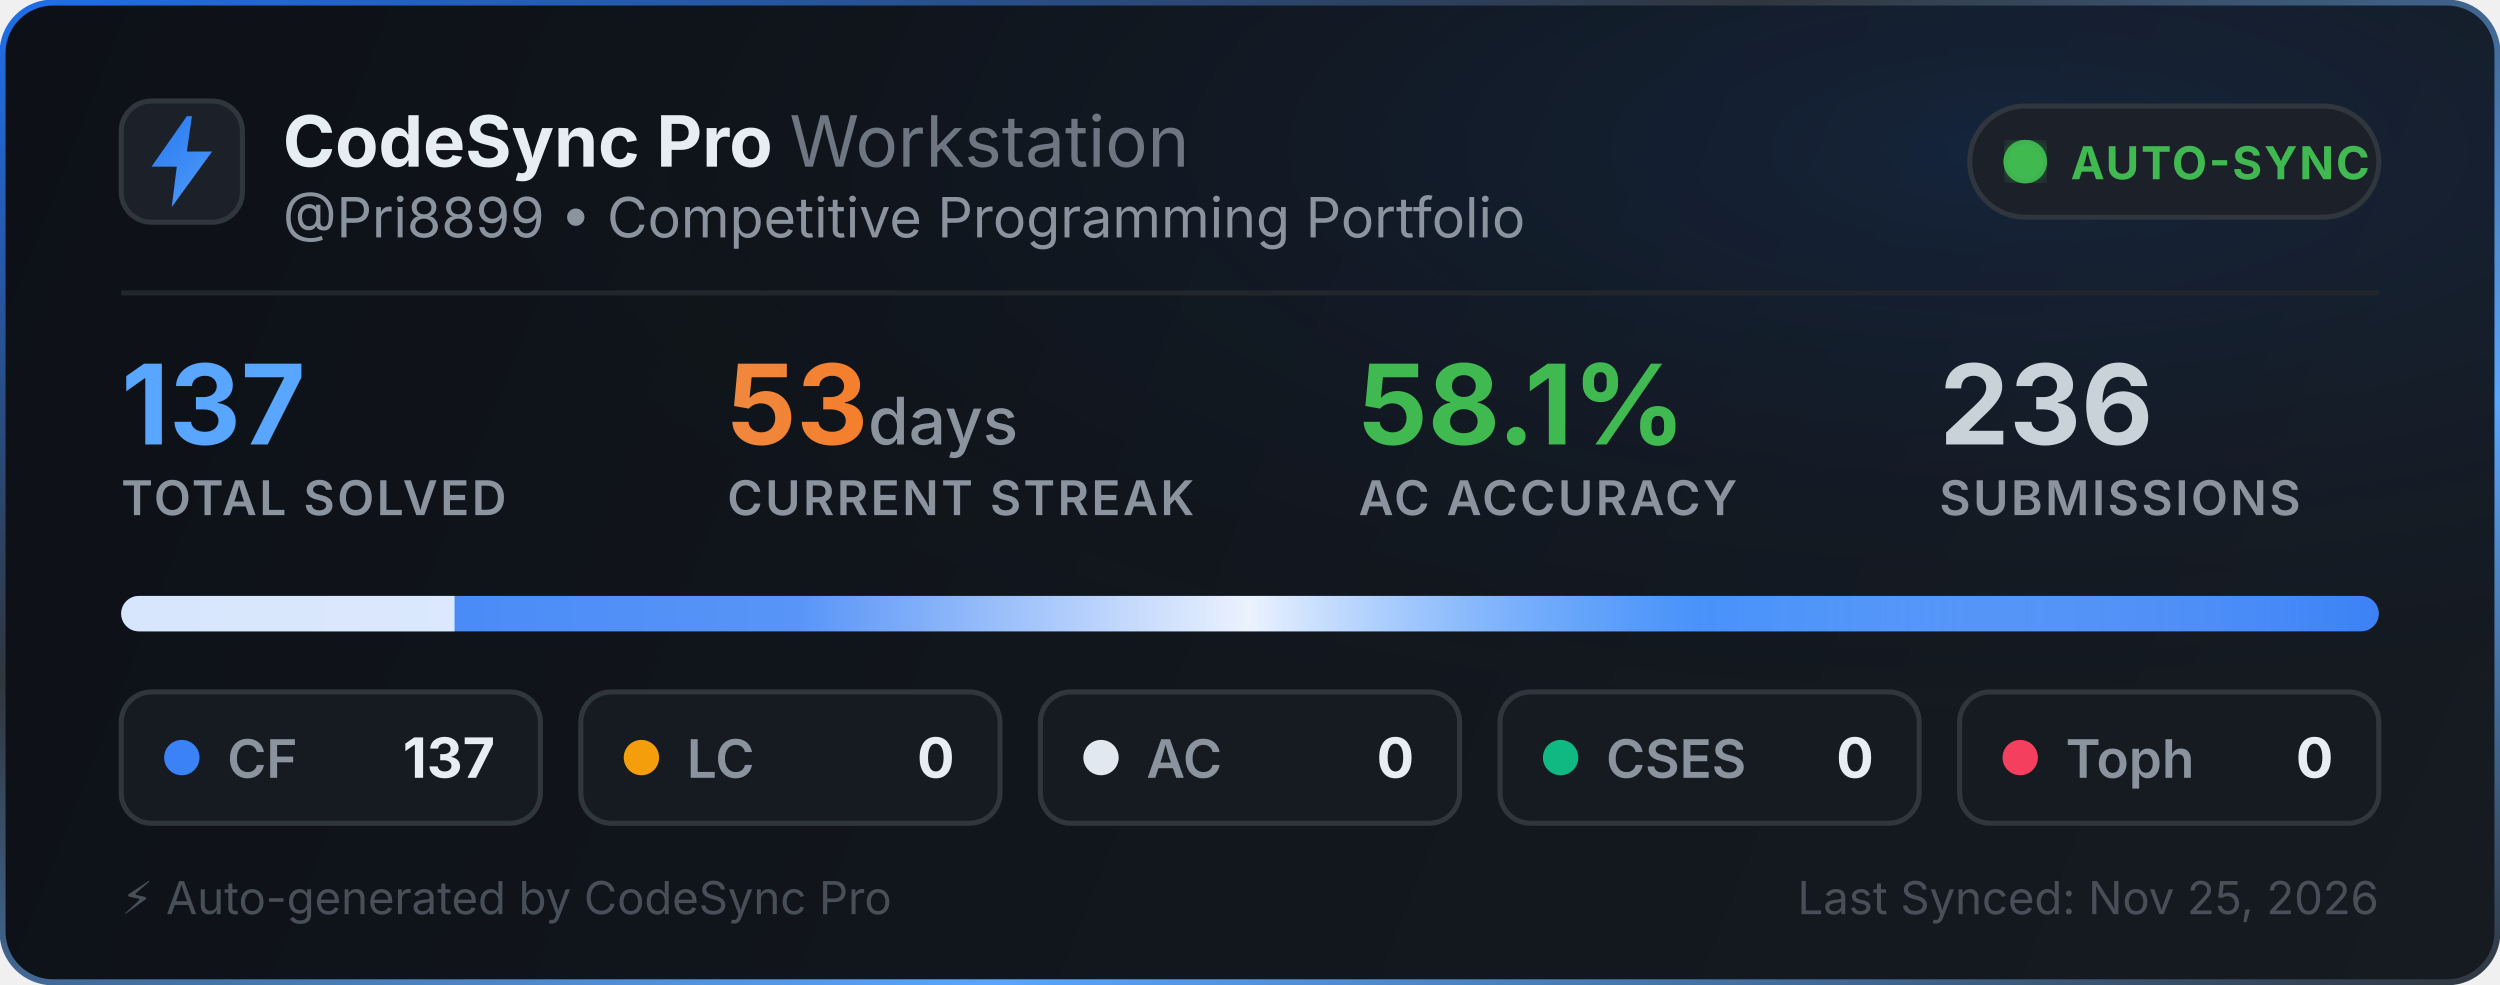
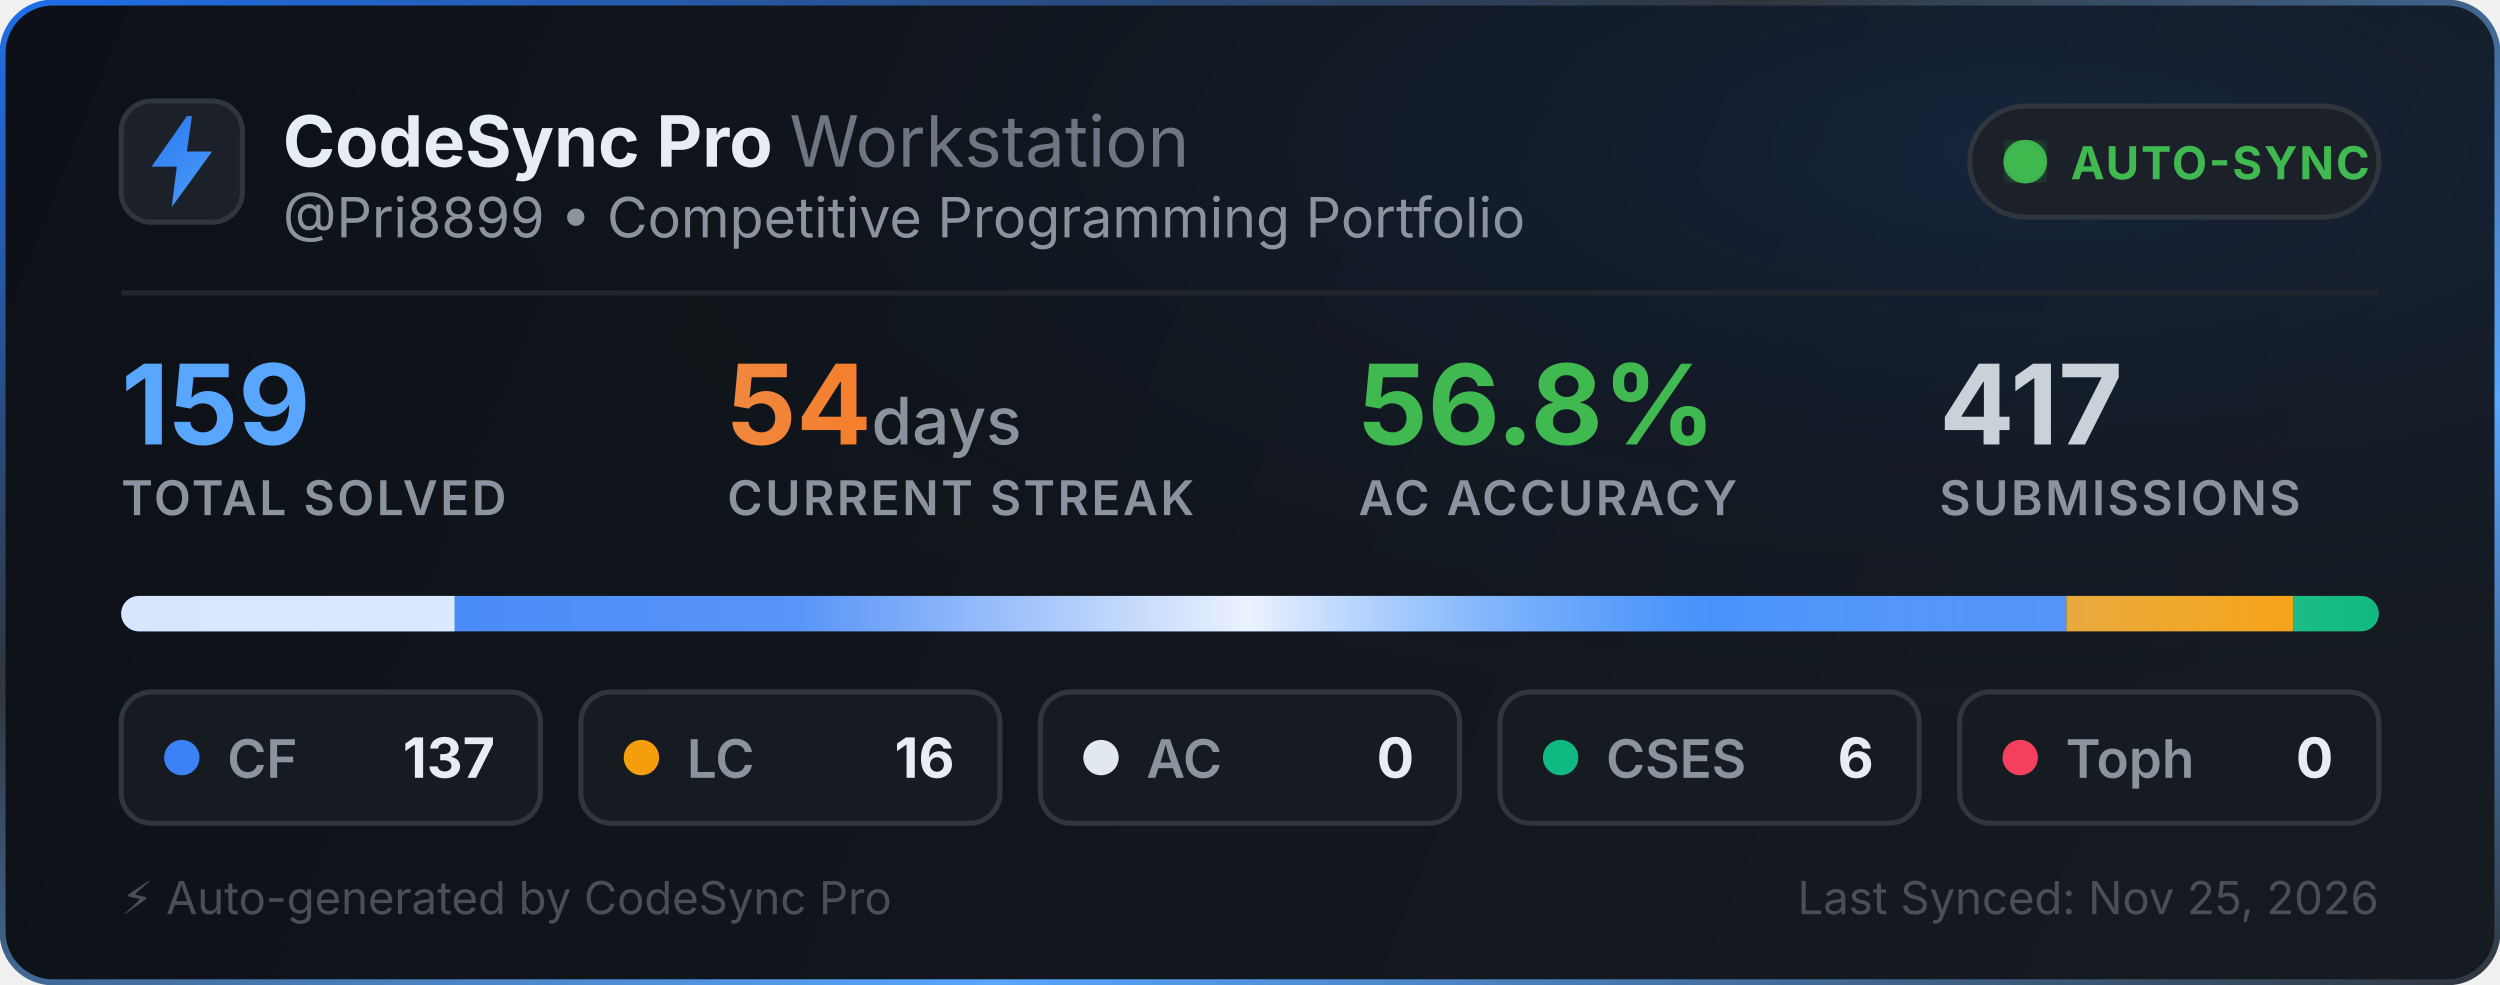
<svg xmlns="http://www.w3.org/2000/svg" width="495" height="195" viewBox="0 0 495 195" fill="none">
  <defs>
    <linearGradient id="bg" x1="0" y1="0" x2="495" y2="195" gradientUnits="userSpaceOnUse">
      <stop offset="0%" stop-color="#0d1117" />
      <stop offset="100%" stop-color="#161b22" />
    </linearGradient>
    <linearGradient id="border-flow" x1="0%" y1="0%" x2="100%" y2="100%">
      <stop offset="0%" stop-color="#1f6feb">
        <animate attributeName="stop-color" values="#1f6feb; #58a6ff; #3fb950; #1f6feb" dur="6s" repeatCount="indefinite" />
      </stop>
      <stop offset="35%" stop-color="#30363d">
        <animate attributeName="stop-color" values="#30363d; #1f6feb; #30363d; #30363d" dur="6s" repeatCount="indefinite" />
      </stop>
      <stop offset="70%" stop-color="#58a6ff">
        <animate attributeName="stop-color" values="#58a6ff; #3fb950; #1f6feb; #58a6ff" dur="6s" repeatCount="indefinite" />
      </stop>
      <stop offset="100%" stop-color="#30363d">
        <animate attributeName="stop-color" values="#30363d; #30363d; #58a6ff; #30363d" dur="6s" repeatCount="indefinite" />
      </stop>
    </linearGradient>
    <radialGradient id="aurora" cx="80%" cy="15%" r="65%">
      <stop offset="0%" stop-color="#1f6feb" stop-opacity="0.14">
        <animate attributeName="stop-opacity" values="0.06; 0.22; 0.06" dur="3.5s" repeatCount="indefinite" />
      </stop>
      <stop offset="100%" stop-color="#0d1117" stop-opacity="0" />
    </radialGradient>
    <linearGradient id="icon-grad" x1="0" y1="0" x2="24" y2="24" gradientUnits="userSpaceOnUse">
      <stop offset="0%" stop-color="#1f6feb">
        <animate attributeName="stop-color" values="#1f6feb; #58a6ff; #388bfd; #1f6feb" dur="2.5s" repeatCount="indefinite" />
      </stop>
      <stop offset="100%" stop-color="#58a6ff">
        <animate attributeName="stop-color" values="#58a6ff; #79c0ff; #1f6feb; #58a6ff" dur="2.5s" repeatCount="indefinite" />
      </stop>
    </linearGradient>
    <linearGradient id="streak-flame" x1="0%" y1="0%" x2="100%" y2="0%">
      <stop offset="0%" stop-color="#f0883e">
        <animate attributeName="stop-color" values="#f0883e; #ff7b72; #f97316; #f0883e" dur="2.2s" repeatCount="indefinite" />
      </stop>
      <stop offset="100%" stop-color="#f97316">
        <animate attributeName="stop-color" values="#f97316; #f0883e; #ff7b72; #f97316" dur="2.2s" repeatCount="indefinite" />
      </stop>
    </linearGradient>
    <linearGradient id="laser-sweep" x1="0%" y1="0%" x2="100%" y2="0%">
      <stop offset="0%" stop-color="#ffffff" stop-opacity="0" />
      <stop offset="30%" stop-color="#ffffff" stop-opacity="0.15" />
      <stop offset="50%" stop-color="#ffffff" stop-opacity="0.9" />
      <stop offset="70%" stop-color="#58a6ff" stop-opacity="0.45" />
      <stop offset="100%" stop-color="#ffffff" stop-opacity="0" />
      <animate attributeName="x1" values="-150%; 150%" dur="2.4s" repeatCount="indefinite" />
      <animate attributeName="x2" values="-50%; 250%" dur="2.4s" repeatCount="indefinite" />
    </linearGradient>
    <clipPath id="bar-clip">
      <rect x="24" y="118" width="447" height="7" rx="3.5" />
    </clipPath>
    <filter id="glow">
      <feGaussianBlur stdDeviation="2" result="blur" />
      <feMerge>
        <feMergeNode in="blur" />
        <feMergeNode in="SourceGraphic" />
      </feMerge>
    </filter>
  </defs>
  <style>
    .title { font-family: -apple-system, BlinkMacSystemFont, "Segoe UI", Inter, Helvetica, Arial, sans-serif; font-size: 14px; font-weight: 700; fill: #e6edf3; }
    .subtitle { font-family: -apple-system, BlinkMacSystemFont, "Segoe UI", Inter, Helvetica, Arial, sans-serif; font-size: 11px; fill: #8b949e; }
    .stat-val { font-family: -apple-system, BlinkMacSystemFont, "Segoe UI", Inter, Helvetica, Arial, sans-serif; font-weight: 700; }
    .stat-lbl { font-family: -apple-system, BlinkMacSystemFont, "Segoe UI", Inter, Helvetica, Arial, sans-serif; font-size: 9.5px; font-weight: 600; fill: #8b949e; letter-spacing: 0.5px; }
  </style>
  <rect x="0.5" y="0.5" width="494" height="194" rx="10" fill="url(#bg)" stroke="url(#border-flow)" stroke-width="1.2" />
  <rect x="1" y="1" width="493" height="193" rx="10" fill="url(#aurora)" pointer-events="none" />
  <g transform="translate(24, 20)">
    <rect width="24" height="24" rx="6" fill="#1c2129" stroke="#30363d" stroke-width="1" />
    <path d="M13 3L6 13h5l-1 8 8-11h-5l1-7z" fill="url(#icon-grad)" />
  </g>
  <g>
    <text x="56" y="33" class="title">CodeSync Pro <tspan font-weight="400" fill="#6e7681">Workstation</tspan>
    </text>
    <text x="56" y="47" class="subtitle">@Pri8899 • Competitive Programming Portfolio</text>
  </g>
  <g transform="translate(390, 21)">
    <rect width="81" height="22" rx="11" fill="#1c2129" stroke="#30363d" stroke-width="1" />
    <circle cx="11" cy="11" r="3.5" fill="#3fb950" filter="url(#glow)" />
    <circle cx="11" cy="11" r="3.5" fill="none" stroke="#3fb950" stroke-width="1.6" opacity="0.8">
      <animate attributeName="r" values="3.5; 10" dur="2s" repeatCount="indefinite" />
      <animate attributeName="opacity" values="0.85; 0" dur="2s" repeatCount="indefinite" />
      <animate attributeName="stroke-width" values="1.6; 0.2" dur="2s" repeatCount="indefinite" />
    </circle>
    <circle cx="11" cy="11" r="3.5" fill="none" stroke="#3fb950" stroke-width="1.6" opacity="0.8">
      <animate attributeName="r" values="3.5; 10" dur="2s" begin="1s" repeatCount="indefinite" />
      <animate attributeName="opacity" values="0.85; 0" dur="2s" begin="1s" repeatCount="indefinite" />
      <animate attributeName="stroke-width" values="1.6; 0.2" dur="2s" begin="1s" repeatCount="indefinite" />
    </circle>
    <text x="20" y="14.5" font-family="-apple-system, BlinkMacSystemFont, Segoe UI, Inter, Helvetica, Arial, sans-serif" font-size="9" font-weight="700" fill="#3fb950" letter-spacing="0.4px">AUTO-SYNC</text>
  </g>
  <line x1="24" y1="58" x2="471" y2="58" stroke="#21262d" stroke-width="1" />
  <g transform="translate(24, 68)">
    <g>
-       <text x="0" y="20" class="stat-val" font-size="22" fill="#58a6ff">137</text>
+       <text x="0" y="20" class="stat-val" font-size="22" fill="#58a6ff">159</text>
      <text x="0" y="34" class="stat-lbl">TOTAL SOLVED</text>
    </g>
    <g>
-       <text x="120" y="20" class="stat-val" font-size="22" fill="url(#streak-flame)">53<tspan font-size="13" font-weight="500" fill="#8b949e"> days</tspan>
+       <text x="120" y="20" class="stat-val" font-size="22" fill="url(#streak-flame)">54<tspan font-size="13" font-weight="500" fill="#8b949e"> days</tspan>
      </text>
      <text x="120" y="34" class="stat-lbl">CURRENT STREAK</text>
    </g>
    <g>
-       <text x="245" y="20" class="stat-val" font-size="22" fill="#3fb950">58.1%</text>
+       <text x="245" y="20" class="stat-val" font-size="22" fill="#3fb950">56.8%</text>
      <text x="245" y="34" class="stat-lbl">AC ACCURACY</text>
    </g>
    <g>
-       <text x="360" y="20" class="stat-val" font-size="22" fill="#c9d1d9">236</text>
+       <text x="360" y="20" class="stat-val" font-size="22" fill="#c9d1d9">417</text>
      <text x="360" y="34" class="stat-lbl">SUBMISSIONS</text>
    </g>
  </g>
  <g>
    <rect x="24" y="118" width="447" height="7" rx="3.5" fill="#21262d" />
    <g clip-path="url(#bar-clip)">
-       <rect x="24" y="118" width="447" height="7" fill="#3b82f6" />
+       <rect x="24" y="118" width="385.151" height="7" fill="#3b82f6" />
+       <rect x="409.151" y="118" width="44.981" height="7" fill="#f59e0b" />
+       <rect x="454.132" y="118" width="16.868" height="7" fill="#10b981" />
      <rect x="24" y="118" width="447" height="7" fill="url(#laser-sweep)" />
      <rect y="118" width="90" height="7" fill="#ffffff" fill-opacity="0.8">
        <animate attributeName="x" values="-66; 471; -66" dur="2.8s" repeatCount="indefinite" />
      </rect>
    </g>
  </g>
  <g transform="translate(24, 137)">
    <rect width="83" height="26" rx="6" fill="#161b22" stroke="#30363d" stroke-width="1" />
    <circle cx="12" cy="13" r="3.5" fill="#3b82f6">
      <animate attributeName="r" values="3.0; 4.3; 3.0" dur="2s" repeatCount="indefinite" />
      <animate attributeName="opacity" values="0.75; 1; 0.75" dur="2s" repeatCount="indefinite" />
    </circle>
    <text x="21" y="17" font-family="-apple-system, BlinkMacSystemFont, Segoe UI, Inter, Helvetica, Arial, sans-serif" font-size="10.5" font-weight="600" fill="#8b949e">CF</text>
    <text x="74" y="17" text-anchor="end" font-family="-apple-system, BlinkMacSystemFont, Segoe UI, Inter, Helvetica, Arial, sans-serif" font-size="11" font-weight="700" fill="#e6edf3">137</text>
  </g>
  <g transform="translate(115, 137)">
    <rect width="83" height="26" rx="6" fill="#161b22" stroke="#30363d" stroke-width="1" />
    <circle cx="12" cy="13" r="3.5" fill="#f59e0b">
      <animate attributeName="r" values="3.0; 4.3; 3.0" dur="2.25s" repeatCount="indefinite" />
      <animate attributeName="opacity" values="0.75; 1; 0.75" dur="2.25s" repeatCount="indefinite" />
    </circle>
    <text x="21" y="17" font-family="-apple-system, BlinkMacSystemFont, Segoe UI, Inter, Helvetica, Arial, sans-serif" font-size="10.5" font-weight="600" fill="#8b949e">LC</text>
-     <text x="74" y="17" text-anchor="end" font-family="-apple-system, BlinkMacSystemFont, Segoe UI, Inter, Helvetica, Arial, sans-serif" font-size="11" font-weight="700" fill="#e6edf3">0</text>
+     <text x="74" y="17" text-anchor="end" font-family="-apple-system, BlinkMacSystemFont, Segoe UI, Inter, Helvetica, Arial, sans-serif" font-size="11" font-weight="700" fill="#e6edf3">16</text>
  </g>
  <g transform="translate(206, 137)">
    <rect width="83" height="26" rx="6" fill="#161b22" stroke="#30363d" stroke-width="1" />
    <circle cx="12" cy="13" r="3.5" fill="#e2e8f0">
      <animate attributeName="r" values="3.0; 4.3; 3.0" dur="2.5s" repeatCount="indefinite" />
      <animate attributeName="opacity" values="0.75; 1; 0.75" dur="2.5s" repeatCount="indefinite" />
    </circle>
    <text x="21" y="17" font-family="-apple-system, BlinkMacSystemFont, Segoe UI, Inter, Helvetica, Arial, sans-serif" font-size="10.5" font-weight="600" fill="#8b949e">AC</text>
    <text x="74" y="17" text-anchor="end" font-family="-apple-system, BlinkMacSystemFont, Segoe UI, Inter, Helvetica, Arial, sans-serif" font-size="11" font-weight="700" fill="#e6edf3">0</text>
  </g>
  <g transform="translate(297, 137)">
    <rect width="83" height="26" rx="6" fill="#161b22" stroke="#30363d" stroke-width="1" />
    <circle cx="12" cy="13" r="3.5" fill="#10b981">
      <animate attributeName="r" values="3.0; 4.3; 3.0" dur="2.75s" repeatCount="indefinite" />
      <animate attributeName="opacity" values="0.75; 1; 0.75" dur="2.75s" repeatCount="indefinite" />
    </circle>
    <text x="21" y="17" font-family="-apple-system, BlinkMacSystemFont, Segoe UI, Inter, Helvetica, Arial, sans-serif" font-size="10.5" font-weight="600" fill="#8b949e">CSES</text>
-     <text x="74" y="17" text-anchor="end" font-family="-apple-system, BlinkMacSystemFont, Segoe UI, Inter, Helvetica, Arial, sans-serif" font-size="11" font-weight="700" fill="#e6edf3">0</text>
+     <text x="74" y="17" text-anchor="end" font-family="-apple-system, BlinkMacSystemFont, Segoe UI, Inter, Helvetica, Arial, sans-serif" font-size="11" font-weight="700" fill="#e6edf3">6</text>
  </g>
  <g transform="translate(388, 137)">
    <rect width="83" height="26" rx="6" fill="#161b22" stroke="#30363d" stroke-width="1" />
    <circle cx="12" cy="13" r="3.5" fill="#f43f5e">
      <animate attributeName="r" values="3.0; 4.3; 3.0" dur="3s" repeatCount="indefinite" />
      <animate attributeName="opacity" values="0.75; 1; 0.75" dur="3s" repeatCount="indefinite" />
    </circle>
    <text x="21" y="17" font-family="-apple-system, BlinkMacSystemFont, Segoe UI, Inter, Helvetica, Arial, sans-serif" font-size="10.5" font-weight="600" fill="#8b949e">Toph</text>
    <text x="74" y="17" text-anchor="end" font-family="-apple-system, BlinkMacSystemFont, Segoe UI, Inter, Helvetica, Arial, sans-serif" font-size="11" font-weight="700" fill="#e6edf3">0</text>
  </g>
  <text x="24" y="181" font-family="-apple-system, BlinkMacSystemFont, Segoe UI, Inter, Helvetica, Arial, sans-serif" font-size="9" fill="#484f58">⚡ Auto-generated by CodeSync Pro</text>
  <text x="471" y="181" text-anchor="end" font-family="-apple-system, BlinkMacSystemFont, Segoe UI, Inter, Helvetica, Arial, sans-serif" font-size="9" fill="#484f58">Last Synced: Nov 25, 2026</text>
</svg>
